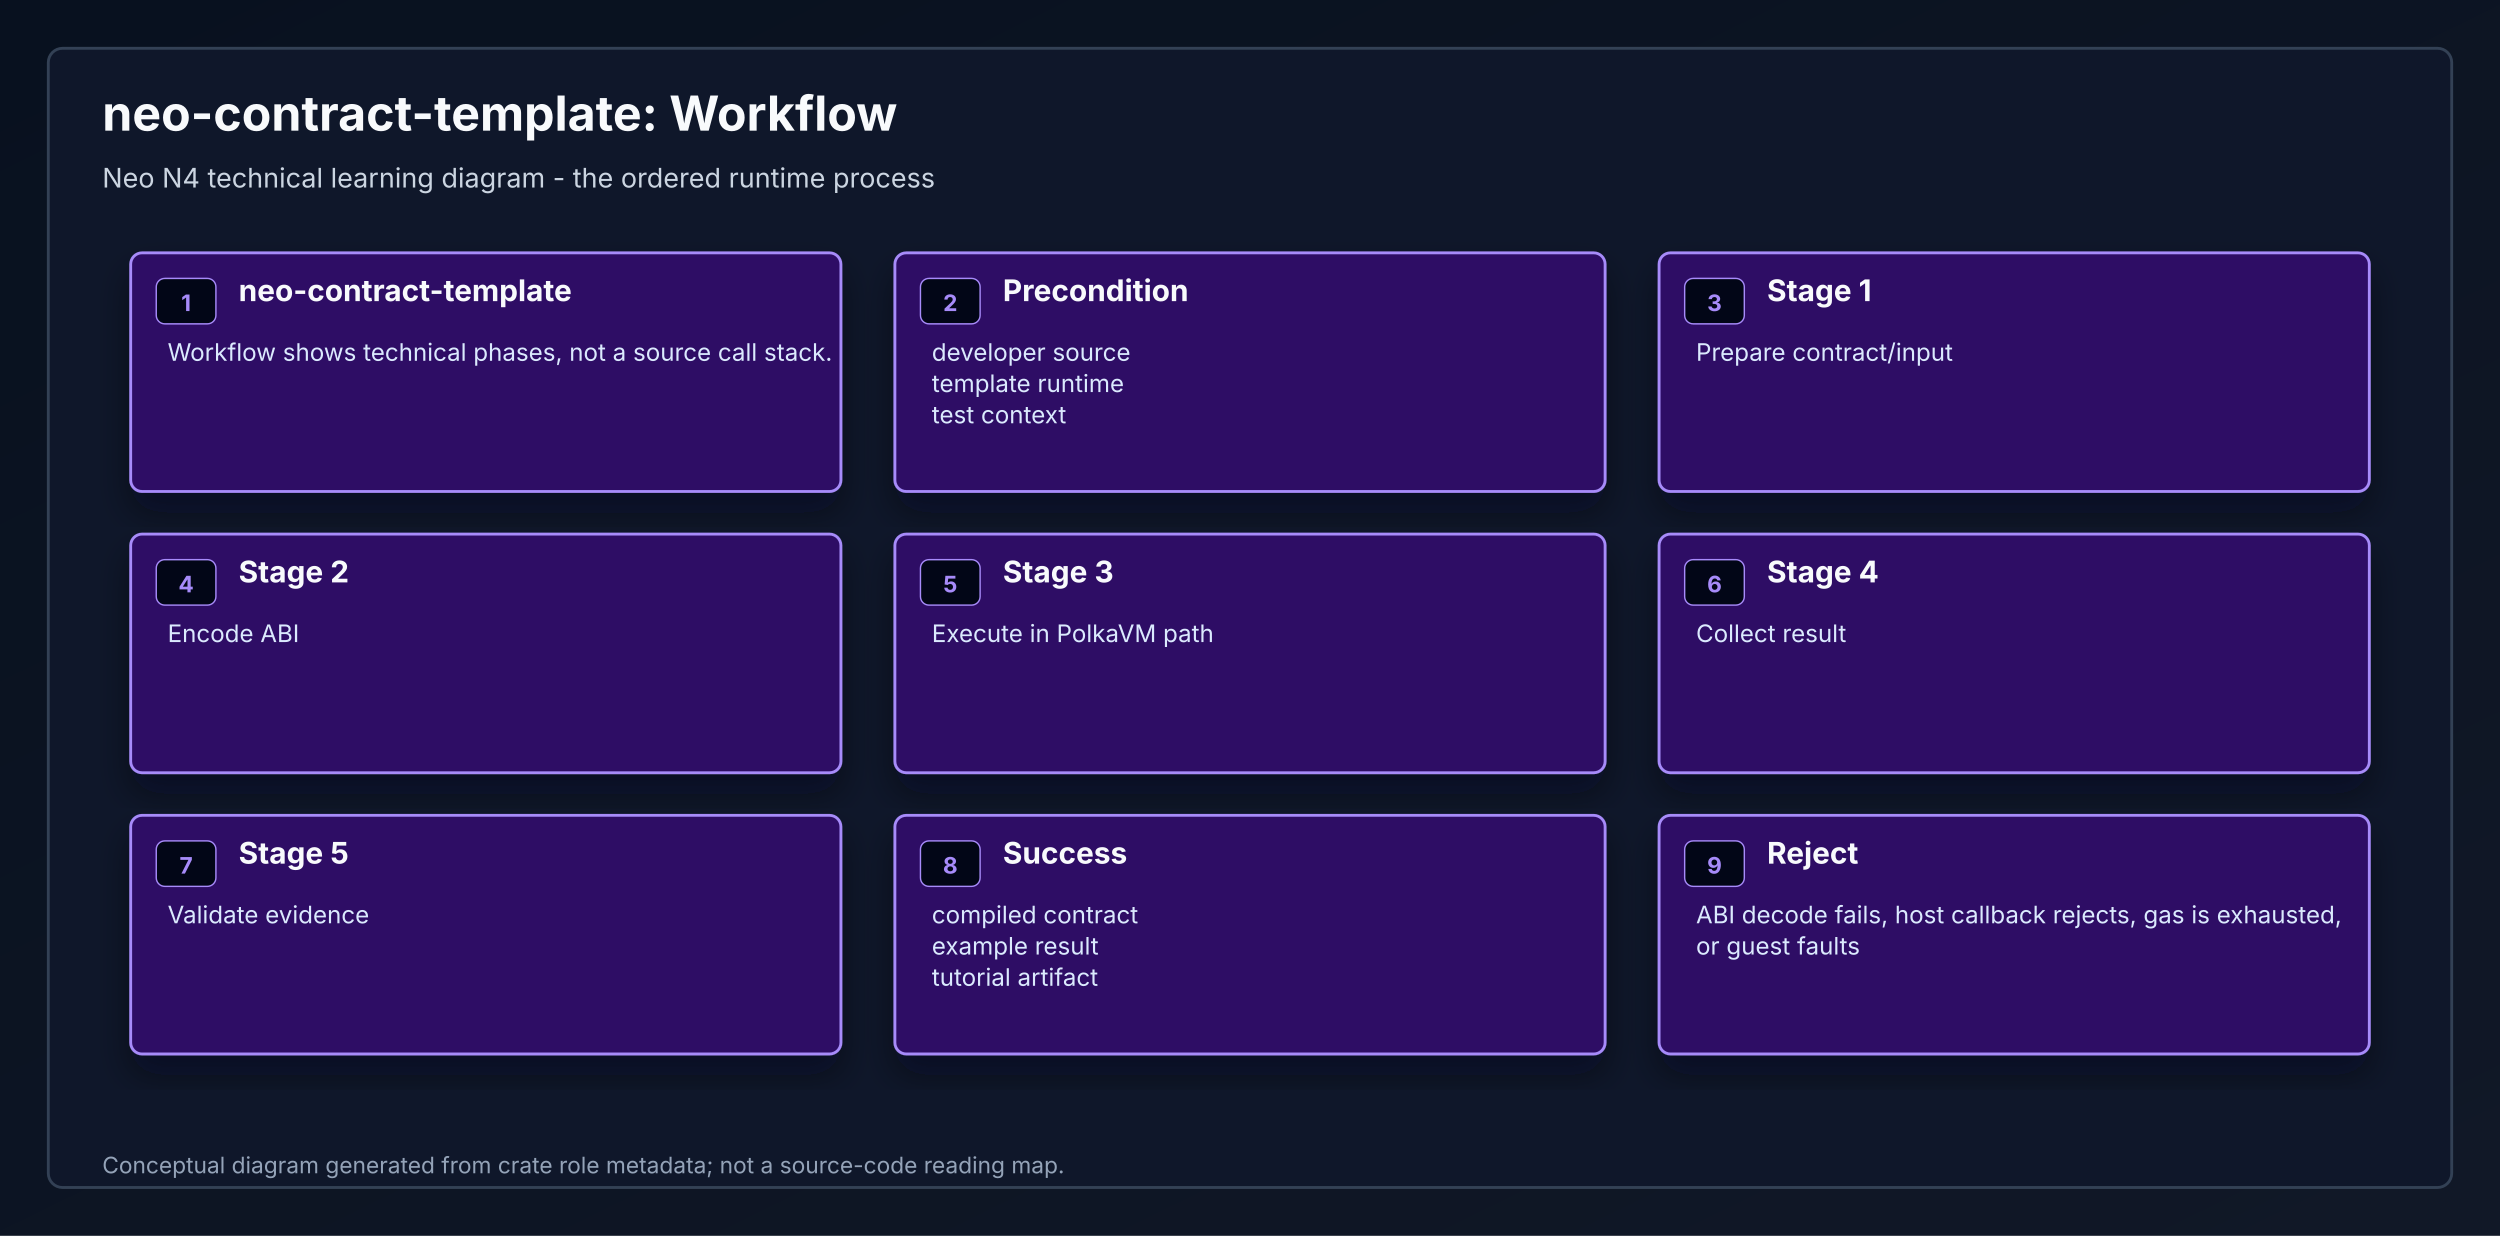
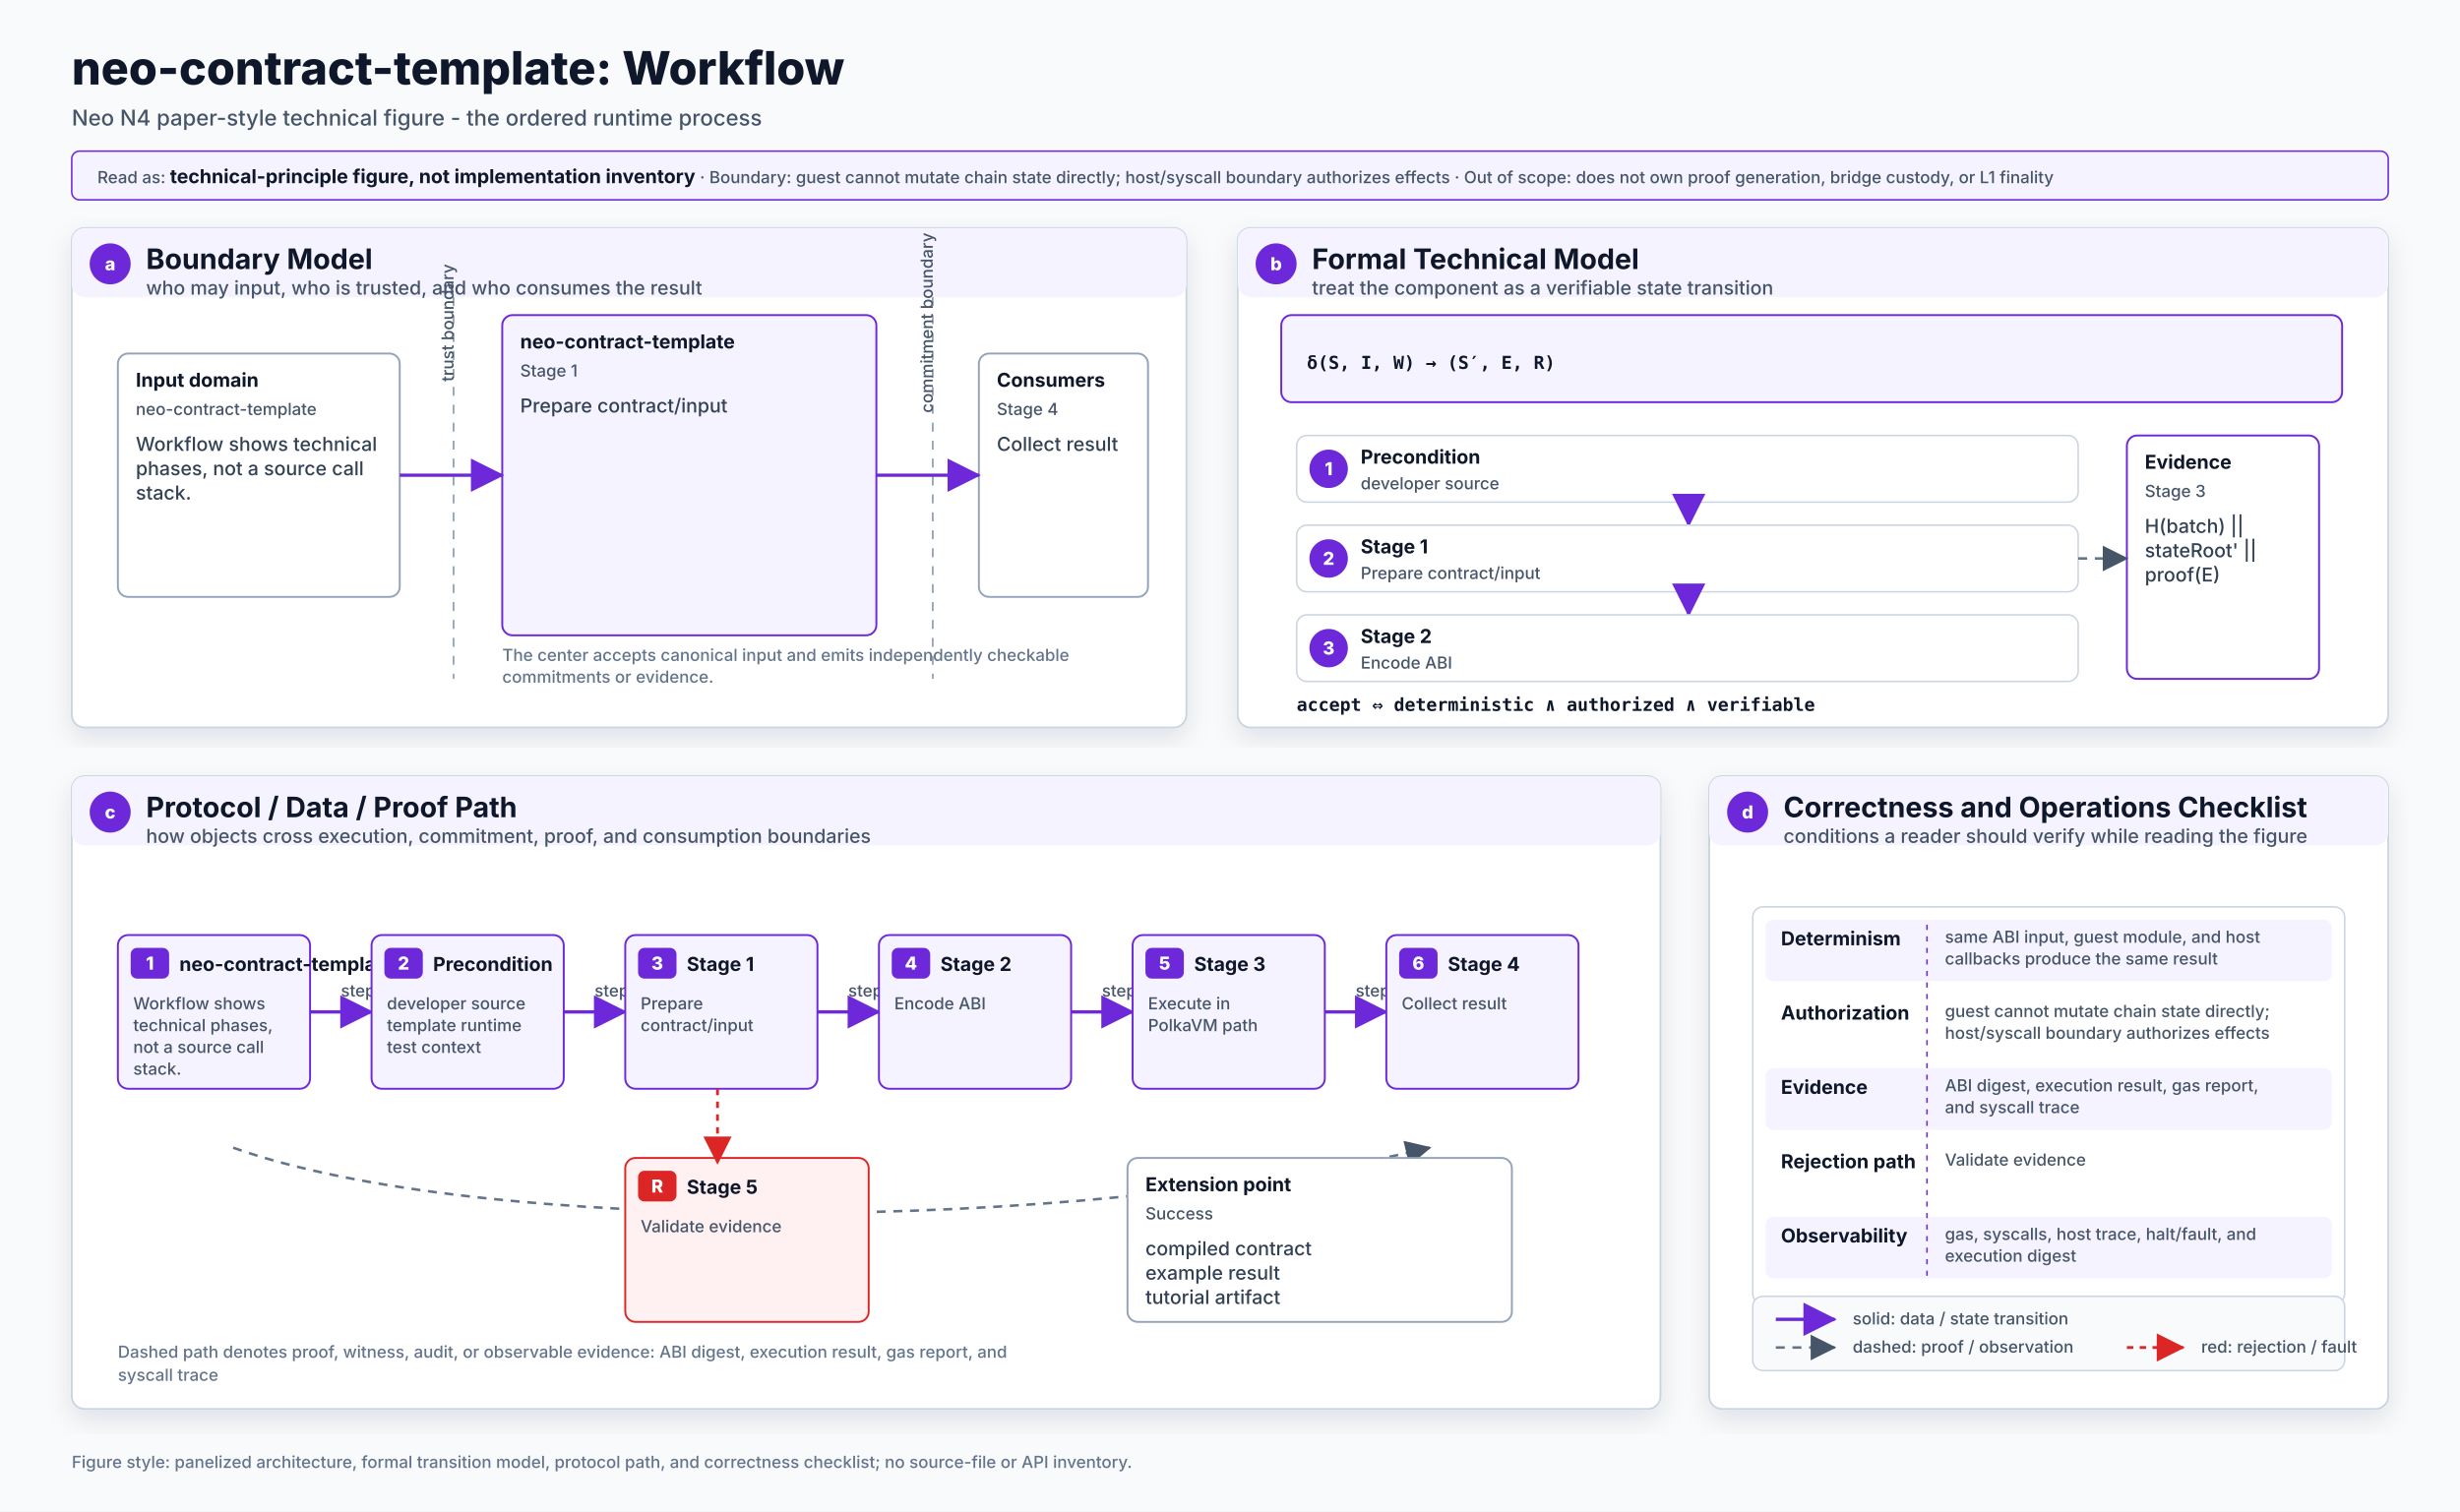
- <svg xmlns="http://www.w3.org/2000/svg" width="1760" height="870" viewBox="0 0 1760 870" role="img" aria-label="neo-contract-template Workflow">
+ <svg xmlns="http://www.w3.org/2000/svg" width="1920" height="1180" viewBox="0 0 1920 1180" role="img" aria-label="neo-contract-template Workflow">
  <defs>
-     <linearGradient id="bg" x1="0" y1="0" x2="1" y2="1">
-       <stop offset="0%" stop-color="#08111f" />
-       <stop offset="100%" stop-color="#111827" />
-     </linearGradient>
-     <filter id="shadow" x="-15%" y="-15%" width="130%" height="130%">
-       <feDropShadow dx="0" dy="14" stdDeviation="12" flood-color="#020617" flood-opacity="0.42" />
+     <marker id="arrow" viewBox="0 0 10 10" refX="9.4" refY="5" markerWidth="10" markerHeight="10" orient="auto">
+       <path d="M0,0 L10,5 L0,10 Z" fill="#475569" />
+     </marker>
+     <marker id="arrowAccent" viewBox="0 0 10 10" refX="9.4" refY="5" markerWidth="10" markerHeight="10" orient="auto">
+       <path d="M0,0 L10,5 L0,10 Z" fill="#6d28d9" />
+     </marker>
+     <marker id="arrowFault" viewBox="0 0 10 10" refX="9.4" refY="5" markerWidth="10" markerHeight="10" orient="auto">
+       <path d="M0,0 L10,5 L0,10 Z" fill="#dc2626" />
+     </marker>
+     <filter id="paperShadow" x="-3%" y="-4%" width="106%" height="108%">
+       <feDropShadow dx="0" dy="8" stdDeviation="10" flood-color="#0f172a" flood-opacity="0.10" />
    </filter>
+     <style>
+ .bg{fill:#f8fafc}.panel{fill:#ffffff;stroke:#cbd5e1;stroke-width:1.5;filter:url(#paperShadow)}
+ .panelTitle{font:700 22px 'Inter','Segoe UI',Arial,sans-serif;fill:#0f172a}.panelSub{font:500 15px 'Inter','Segoe UI',Arial,sans-serif;fill:#475569}
+ .title{font:800 36px 'Inter','Segoe UI',Arial,sans-serif;fill:#0f172a}.subtitle{font:500 17px 'Inter','Segoe UI',Arial,sans-serif;fill:#475569}
+ .small{font:500 13px 'Inter','Segoe UI',Arial,sans-serif;fill:#475569}.body{font:500 15px 'Inter','Segoe UI',Arial,sans-serif;fill:#334155}
+ .bodyStrong{font:750 15px 'Inter','Segoe UI',Arial,sans-serif;fill:#0f172a}.mono{font:650 14px 'Cascadia Mono','SFMono-Regular',Consolas,monospace;fill:#0f172a}
+ .label{font:800 14px 'Inter','Segoe UI',Arial,sans-serif;fill:#ffffff}.caption{font:500 13px 'Inter','Segoe UI',Arial,sans-serif;fill:#64748b}
+ .arrow{stroke:#475569;stroke-width:2.2;fill:none;marker-end:url(#arrow)}.arrowAccent{stroke:#6d28d9;stroke-width:2.6;fill:none;marker-end:url(#arrowAccent)}.arrowDash{stroke:#64748b;stroke-width:2;fill:none;stroke-dasharray:7 6;marker-end:url(#arrow)}.arrowFault{stroke:#dc2626;stroke-width:2.2;fill:none;stroke-dasharray:5 5;marker-end:url(#arrowFault)}
+ </style>
  </defs>
-   <rect width="1760" height="100%" fill="url(#bg)" />
-   <rect x="34" y="34" width="1692" height="802" rx="10" fill="#0f172a" stroke="#334155" stroke-width="2" />
-   <text x="72" y="92" fill="#f8fafc" font-family="Inter,Segoe UI,Arial,sans-serif" font-size="34" font-weight="700">neo-contract-template: Workflow</text>
-   <text x="72" y="132" fill="#cbd5e1" font-family="Inter,Segoe UI,Arial,sans-serif" font-size="19">Neo N4 technical learning diagram - the ordered runtime process</text>
-   <rect x="92" y="178" width="500" height="168" rx="8" fill="#2e1065" stroke="#a78bfa" stroke-width="2" filter="url(#shadow)" />
-   <rect x="110" y="196" width="42" height="32" rx="6" fill="#020617" stroke="#a78bfa" stroke-width="1" />
-   <text x="131" y="219" text-anchor="middle" fill="#a78bfa" font-family="Inter,Segoe UI,Arial,sans-serif" font-size="16" font-weight="700">1</text>
-   <text x="168" y="212" fill="#f8fafc" font-family="Inter,Segoe UI,Arial,sans-serif" font-size="21" font-weight="700">neo-contract-template</text>
-   <text x="118" y="254" fill="#dbeafe" font-family="Inter,Segoe UI,Arial,sans-serif" font-size="17">Workflow shows technical phases, not a source call stack.</text>
-   <rect x="630" y="178" width="500" height="168" rx="8" fill="#2e1065" stroke="#a78bfa" stroke-width="2" filter="url(#shadow)" />
-   <rect x="648" y="196" width="42" height="32" rx="6" fill="#020617" stroke="#a78bfa" stroke-width="1" />
-   <text x="669" y="219" text-anchor="middle" fill="#a78bfa" font-family="Inter,Segoe UI,Arial,sans-serif" font-size="16" font-weight="700">2</text>
-   <text x="706" y="212" fill="#f8fafc" font-family="Inter,Segoe UI,Arial,sans-serif" font-size="21" font-weight="700">Precondition</text>
-   <text x="656" y="254" fill="#dbeafe" font-family="Inter,Segoe UI,Arial,sans-serif" font-size="17">developer source</text>
-   <text x="656" y="276" fill="#dbeafe" font-family="Inter,Segoe UI,Arial,sans-serif" font-size="17">template runtime</text>
-   <text x="656" y="298" fill="#dbeafe" font-family="Inter,Segoe UI,Arial,sans-serif" font-size="17">test context</text>
-   <rect x="1168" y="178" width="500" height="168" rx="8" fill="#2e1065" stroke="#a78bfa" stroke-width="2" filter="url(#shadow)" />
-   <rect x="1186" y="196" width="42" height="32" rx="6" fill="#020617" stroke="#a78bfa" stroke-width="1" />
-   <text x="1207" y="219" text-anchor="middle" fill="#a78bfa" font-family="Inter,Segoe UI,Arial,sans-serif" font-size="16" font-weight="700">3</text>
-   <text x="1244" y="212" fill="#f8fafc" font-family="Inter,Segoe UI,Arial,sans-serif" font-size="21" font-weight="700">Stage 1</text>
-   <text x="1194" y="254" fill="#dbeafe" font-family="Inter,Segoe UI,Arial,sans-serif" font-size="17">Prepare contract/input</text>
-   <rect x="92" y="376" width="500" height="168" rx="8" fill="#2e1065" stroke="#a78bfa" stroke-width="2" filter="url(#shadow)" />
-   <rect x="110" y="394" width="42" height="32" rx="6" fill="#020617" stroke="#a78bfa" stroke-width="1" />
-   <text x="131" y="417" text-anchor="middle" fill="#a78bfa" font-family="Inter,Segoe UI,Arial,sans-serif" font-size="16" font-weight="700">4</text>
-   <text x="168" y="410" fill="#f8fafc" font-family="Inter,Segoe UI,Arial,sans-serif" font-size="21" font-weight="700">Stage 2</text>
-   <text x="118" y="452" fill="#dbeafe" font-family="Inter,Segoe UI,Arial,sans-serif" font-size="17">Encode ABI</text>
-   <rect x="630" y="376" width="500" height="168" rx="8" fill="#2e1065" stroke="#a78bfa" stroke-width="2" filter="url(#shadow)" />
-   <rect x="648" y="394" width="42" height="32" rx="6" fill="#020617" stroke="#a78bfa" stroke-width="1" />
-   <text x="669" y="417" text-anchor="middle" fill="#a78bfa" font-family="Inter,Segoe UI,Arial,sans-serif" font-size="16" font-weight="700">5</text>
-   <text x="706" y="410" fill="#f8fafc" font-family="Inter,Segoe UI,Arial,sans-serif" font-size="21" font-weight="700">Stage 3</text>
-   <text x="656" y="452" fill="#dbeafe" font-family="Inter,Segoe UI,Arial,sans-serif" font-size="17">Execute in PolkaVM path</text>
-   <rect x="1168" y="376" width="500" height="168" rx="8" fill="#2e1065" stroke="#a78bfa" stroke-width="2" filter="url(#shadow)" />
-   <rect x="1186" y="394" width="42" height="32" rx="6" fill="#020617" stroke="#a78bfa" stroke-width="1" />
-   <text x="1207" y="417" text-anchor="middle" fill="#a78bfa" font-family="Inter,Segoe UI,Arial,sans-serif" font-size="16" font-weight="700">6</text>
-   <text x="1244" y="410" fill="#f8fafc" font-family="Inter,Segoe UI,Arial,sans-serif" font-size="21" font-weight="700">Stage 4</text>
-   <text x="1194" y="452" fill="#dbeafe" font-family="Inter,Segoe UI,Arial,sans-serif" font-size="17">Collect result</text>
-   <rect x="92" y="574" width="500" height="168" rx="8" fill="#2e1065" stroke="#a78bfa" stroke-width="2" filter="url(#shadow)" />
-   <rect x="110" y="592" width="42" height="32" rx="6" fill="#020617" stroke="#a78bfa" stroke-width="1" />
-   <text x="131" y="615" text-anchor="middle" fill="#a78bfa" font-family="Inter,Segoe UI,Arial,sans-serif" font-size="16" font-weight="700">7</text>
-   <text x="168" y="608" fill="#f8fafc" font-family="Inter,Segoe UI,Arial,sans-serif" font-size="21" font-weight="700">Stage 5</text>
-   <text x="118" y="650" fill="#dbeafe" font-family="Inter,Segoe UI,Arial,sans-serif" font-size="17">Validate evidence</text>
-   <rect x="630" y="574" width="500" height="168" rx="8" fill="#2e1065" stroke="#a78bfa" stroke-width="2" filter="url(#shadow)" />
-   <rect x="648" y="592" width="42" height="32" rx="6" fill="#020617" stroke="#a78bfa" stroke-width="1" />
-   <text x="669" y="615" text-anchor="middle" fill="#a78bfa" font-family="Inter,Segoe UI,Arial,sans-serif" font-size="16" font-weight="700">8</text>
-   <text x="706" y="608" fill="#f8fafc" font-family="Inter,Segoe UI,Arial,sans-serif" font-size="21" font-weight="700">Success</text>
-   <text x="656" y="650" fill="#dbeafe" font-family="Inter,Segoe UI,Arial,sans-serif" font-size="17">compiled contract</text>
-   <text x="656" y="672" fill="#dbeafe" font-family="Inter,Segoe UI,Arial,sans-serif" font-size="17">example result</text>
-   <text x="656" y="694" fill="#dbeafe" font-family="Inter,Segoe UI,Arial,sans-serif" font-size="17">tutorial artifact</text>
-   <rect x="1168" y="574" width="500" height="168" rx="8" fill="#2e1065" stroke="#a78bfa" stroke-width="2" filter="url(#shadow)" />
-   <rect x="1186" y="592" width="42" height="32" rx="6" fill="#020617" stroke="#a78bfa" stroke-width="1" />
-   <text x="1207" y="615" text-anchor="middle" fill="#a78bfa" font-family="Inter,Segoe UI,Arial,sans-serif" font-size="16" font-weight="700">9</text>
-   <text x="1244" y="608" fill="#f8fafc" font-family="Inter,Segoe UI,Arial,sans-serif" font-size="21" font-weight="700">Reject</text>
-   <text x="1194" y="650" fill="#dbeafe" font-family="Inter,Segoe UI,Arial,sans-serif" font-size="17">ABI decode fails, host callback rejects, gas is exhausted,</text>
-   <text x="1194" y="672" fill="#dbeafe" font-family="Inter,Segoe UI,Arial,sans-serif" font-size="17">or guest faults</text>
-   <text x="72" y="826" fill="#94a3b8" font-family="Inter,Segoe UI,Arial,sans-serif" font-size="16">Conceptual diagram generated from crate role metadata; not a source-code reading map.</text>
+   <rect class="bg" width="1920" height="1180" />
+   <text x="56" y="66" class="title">neo-contract-template: Workflow</text>
+   <text x="56" y="98" class="subtitle">Neo N4 paper-style technical figure - the ordered runtime process</text>
+   <rect x="56" y="118" width="1808" height="38" rx="6" fill="#f5f3ff" stroke="#6d28d9" stroke-width="1.2" />
+   <text x="76" y="143" class="small">Read as: <tspan class="bodyStrong">technical-principle figure, not implementation inventory</tspan> · Boundary: guest cannot mutate chain state directly; host/syscall boundary authorizes effects · Out of scope: does not own proof generation, bridge custody, or L1 finality</text>
+   <rect x="56" y="178" width="870" height="390" rx="10" class="panel" />
+   <rect x="56" y="178" width="870" height="54" rx="10" fill="#f5f3ff" stroke="#cbd5e1" stroke-width="0" />
+   <circle cx="86" cy="206" r="16" fill="#6d28d9" />
+   <text x="86" y="211" text-anchor="middle" class="label">a</text>
+   <text x="114" y="210" class="panelTitle">Boundary Model</text>
+   <text x="114" y="230" class="panelSub">who may input, who is trusted, and who consumes the result</text>
+   <rect x="966" y="178" width="898" height="390" rx="10" class="panel" />
+   <rect x="966" y="178" width="898" height="54" rx="10" fill="#f5f3ff" stroke="#cbd5e1" stroke-width="0" />
+   <circle cx="996" cy="206" r="16" fill="#6d28d9" />
+   <text x="996" y="211" text-anchor="middle" class="label">b</text>
+   <text x="1024" y="210" class="panelTitle">Formal Technical Model</text>
+   <text x="1024" y="230" class="panelSub">treat the component as a verifiable state transition</text>
+   <rect x="56" y="606" width="1240" height="494" rx="10" class="panel" />
+   <rect x="56" y="606" width="1240" height="54" rx="10" fill="#f5f3ff" stroke="#cbd5e1" stroke-width="0" />
+   <circle cx="86" cy="634" r="16" fill="#6d28d9" />
+   <text x="86" y="639" text-anchor="middle" class="label">c</text>
+   <text x="114" y="638" class="panelTitle">Protocol / Data / Proof Path</text>
+   <text x="114" y="658" class="panelSub">how objects cross execution, commitment, proof, and consumption boundaries</text>
+   <rect x="1334" y="606" width="530" height="494" rx="10" class="panel" />
+   <rect x="1334" y="606" width="530" height="54" rx="10" fill="#f5f3ff" stroke="#cbd5e1" stroke-width="0" />
+   <circle cx="1364" cy="634" r="16" fill="#6d28d9" />
+   <text x="1364" y="639" text-anchor="middle" class="label">d</text>
+   <text x="1392" y="638" class="panelTitle">Correctness and Operations Checklist</text>
+   <text x="1392" y="658" class="panelSub">conditions a reader should verify while reading the figure</text>
+   <rect x="92" y="276" width="220" height="190" rx="8" fill="#ffffff" stroke="#94a3b8" stroke-width="1.5" />
+   <text x="106" y="302" class="bodyStrong">Input domain</text>
+   <text x="106" y="324" class="small">neo-contract-template</text>
+   <text x="106" y="352" class="body">Workflow shows technical</text>
+   <text x="106" y="371" class="body">phases, not a source call</text>
+   <text x="106" y="390" class="body">stack.</text>
+   <line x1="354" y1="232" x2="354" y2="530" stroke="#94a3b8" stroke-width="1.4" stroke-dasharray="7 7" />
+   <text x="354" y="252" class="small" text-anchor="middle" transform="rotate(-90 354 252)">trust boundary</text>
+   <rect x="392" y="246" width="292" height="250" rx="8" fill="#f5f3ff" stroke="#6d28d9" stroke-width="1.5" />
+   <text x="406" y="272" class="bodyStrong">neo-contract-template</text>
+   <text x="406" y="294" class="small">Stage 1</text>
+   <text x="406" y="322" class="body">Prepare contract/input</text>
+   <line x1="728" y1="232" x2="728" y2="530" stroke="#94a3b8" stroke-width="1.4" stroke-dasharray="7 7" />
+   <text x="728" y="252" class="small" text-anchor="middle" transform="rotate(-90 728 252)">commitment boundary</text>
+   <rect x="764" y="276" width="132" height="190" rx="8" fill="#ffffff" stroke="#94a3b8" stroke-width="1.5" />
+   <text x="778" y="302" class="bodyStrong">Consumers</text>
+   <text x="778" y="324" class="small">Stage 4</text>
+   <text x="778" y="352" class="body">Collect result</text>
+   <path class="arrowAccent" d="M312 371 C338 371 358 371 392 371" />
+   <path class="arrowAccent" d="M684 371 C706 371 730 371 764 371" />
+   <text x="392" y="516" class="caption">The center accepts canonical input and emits independently checkable</text>
+   <text x="392" y="533" class="caption">commitments or evidence.</text>
+   <rect x="1000" y="246" width="828" height="68" rx="8" fill="#f5f3ff" stroke="#6d28d9" stroke-width="1.5" />
+   <text x="1020" y="288" class="mono">δ(S, I, W) → (S′, E, R)</text>
+   <rect x="1012" y="340" width="610" height="52" rx="8" fill="#ffffff" stroke="#cbd5e1" stroke-width="1.2" />
+   <circle cx="1037" cy="366" r="15" fill="#6d28d9" />
+   <text x="1037" y="371" text-anchor="middle" class="label">1</text>
+   <text x="1062" y="362" class="bodyStrong">Precondition</text>
+   <text x="1062" y="382" class="small">developer source</text>
+   <path class="arrowAccent" d="M1318 392 L1318 410" />
+   <rect x="1012" y="410" width="610" height="52" rx="8" fill="#ffffff" stroke="#cbd5e1" stroke-width="1.2" />
+   <circle cx="1037" cy="436" r="15" fill="#6d28d9" />
+   <text x="1037" y="441" text-anchor="middle" class="label">2</text>
+   <text x="1062" y="432" class="bodyStrong">Stage 1</text>
+   <text x="1062" y="452" class="small">Prepare contract/input</text>
+   <path class="arrowAccent" d="M1318 462 L1318 480" />
+   <rect x="1012" y="480" width="610" height="52" rx="8" fill="#ffffff" stroke="#cbd5e1" stroke-width="1.2" />
+   <circle cx="1037" cy="506" r="15" fill="#6d28d9" />
+   <text x="1037" y="511" text-anchor="middle" class="label">3</text>
+   <text x="1062" y="502" class="bodyStrong">Stage 2</text>
+   <text x="1062" y="522" class="small">Encode ABI</text>
+   <rect x="1660" y="340" width="150" height="190" rx="8" fill="#ffffff" stroke="#6d28d9" stroke-width="1.5" />
+   <text x="1674" y="366" class="bodyStrong">Evidence</text>
+   <text x="1674" y="388" class="small">Stage 3</text>
+   <text x="1674" y="416" class="body">H(batch) ||</text>
+   <text x="1674" y="435" class="body">stateRoot' ||</text>
+   <text x="1674" y="454" class="body">proof(E)</text>
+   <path class="arrowDash" d="M1622 436 C1642 436 1648 436 1660 436" />
+   <text x="1012" y="555" class="mono">accept ⇔ deterministic ∧ authorized ∧ verifiable</text>
+   <rect x="92" y="730" width="150" height="120" rx="8" fill="#f5f3ff" stroke="#6d28d9" stroke-width="1.5" />
+   <rect x="102" y="740" width="30" height="24" rx="5" fill="#6d28d9" />
+   <text x="117" y="757" text-anchor="middle" class="label">1</text>
+   <text x="140" y="758" class="bodyStrong">neo-contract-template</text>
+   <text x="104" y="788" class="small">Workflow shows</text>
+   <text x="104" y="805" class="small">technical phases,</text>
+   <text x="104" y="822" class="small">not a source call</text>
+   <text x="104" y="839" class="small">stack.</text>
+   <path class="arrowAccent" d="M242 790 L290 790" />
+   <text x="266" y="778" class="small">step 1</text>
+   <rect x="290" y="730" width="150" height="120" rx="8" fill="#f5f3ff" stroke="#6d28d9" stroke-width="1.5" />
+   <rect x="300" y="740" width="30" height="24" rx="5" fill="#6d28d9" />
+   <text x="315" y="757" text-anchor="middle" class="label">2</text>
+   <text x="338" y="758" class="bodyStrong">Precondition</text>
+   <text x="302" y="788" class="small">developer source</text>
+   <text x="302" y="805" class="small">template runtime</text>
+   <text x="302" y="822" class="small">test context</text>
+   <path class="arrowAccent" d="M440 790 L488 790" />
+   <text x="464" y="778" class="small">step 2</text>
+   <rect x="488" y="730" width="150" height="120" rx="8" fill="#f5f3ff" stroke="#6d28d9" stroke-width="1.5" />
+   <rect x="498" y="740" width="30" height="24" rx="5" fill="#6d28d9" />
+   <text x="513" y="757" text-anchor="middle" class="label">3</text>
+   <text x="536" y="758" class="bodyStrong">Stage 1</text>
+   <text x="500" y="788" class="small">Prepare</text>
+   <text x="500" y="805" class="small">contract/input</text>
+   <path class="arrowAccent" d="M638 790 L686 790" />
+   <text x="662" y="778" class="small">step 3</text>
+   <rect x="686" y="730" width="150" height="120" rx="8" fill="#f5f3ff" stroke="#6d28d9" stroke-width="1.5" />
+   <rect x="696" y="740" width="30" height="24" rx="5" fill="#6d28d9" />
+   <text x="711" y="757" text-anchor="middle" class="label">4</text>
+   <text x="734" y="758" class="bodyStrong">Stage 2</text>
+   <text x="698" y="788" class="small">Encode ABI</text>
+   <path class="arrowAccent" d="M836 790 L884 790" />
+   <text x="860" y="778" class="small">step 4</text>
+   <rect x="884" y="730" width="150" height="120" rx="8" fill="#f5f3ff" stroke="#6d28d9" stroke-width="1.5" />
+   <rect x="894" y="740" width="30" height="24" rx="5" fill="#6d28d9" />
+   <text x="909" y="757" text-anchor="middle" class="label">5</text>
+   <text x="932" y="758" class="bodyStrong">Stage 3</text>
+   <text x="896" y="788" class="small">Execute in</text>
+   <text x="896" y="805" class="small">PolkaVM path</text>
+   <path class="arrowAccent" d="M1034 790 L1082 790" />
+   <text x="1058" y="778" class="small">step 5</text>
+   <rect x="1082" y="730" width="150" height="120" rx="8" fill="#f5f3ff" stroke="#6d28d9" stroke-width="1.5" />
+   <rect x="1092" y="740" width="30" height="24" rx="5" fill="#6d28d9" />
+   <text x="1107" y="757" text-anchor="middle" class="label">6</text>
+   <text x="1130" y="758" class="bodyStrong">Stage 4</text>
+   <text x="1094" y="788" class="small">Collect result</text>
+   <path class="arrowDash" d="M182 896 C372 964 832 964 1116 896" />
+   <rect x="488" y="904" width="190" height="128" rx="8" fill="#fff1f2" stroke="#dc2626" stroke-width="1.5" />
+   <rect x="498" y="914" width="30" height="24" rx="5" fill="#dc2626" />
+   <text x="513" y="931" text-anchor="middle" class="label">R</text>
+   <text x="536" y="932" class="bodyStrong">Stage 5</text>
+   <text x="500" y="962" class="small">Validate evidence</text>
+   <path class="arrowFault" d="M560 850 L560 908" />
+   <rect x="880" y="904" width="300" height="128" rx="8" fill="#ffffff" stroke="#94a3b8" stroke-width="1.5" />
+   <text x="894" y="930" class="bodyStrong">Extension point</text>
+   <text x="894" y="952" class="small">Success</text>
+   <text x="894" y="980" class="body">compiled contract</text>
+   <text x="894" y="999" class="body">example result</text>
+   <text x="894" y="1018" class="body">tutorial artifact</text>
+   <text x="92" y="1060" class="caption">Dashed path denotes proof, witness, audit, or observable evidence: ABI digest, execution result, gas report, and</text>
+   <text x="92" y="1078" class="caption">syscall trace</text>
+   <rect x="1368" y="708" width="462" height="310" rx="8" fill="#ffffff" stroke="#cbd5e1" stroke-width="1.2" />
+   <rect x="1378" y="718" width="442" height="48" rx="6" fill="#f5f3ff" />
+   <text x="1390" y="738" class="bodyStrong">Determinism</text>
+   <text x="1518" y="736" class="small">same ABI input, guest module, and host</text>
+   <text x="1518" y="753" class="small">callbacks produce the same result</text>
+   <rect x="1378" y="776" width="442" height="48" rx="6" fill="#ffffff" />
+   <text x="1390" y="796" class="bodyStrong">Authorization</text>
+   <text x="1518" y="794" class="small">guest cannot mutate chain state directly;</text>
+   <text x="1518" y="811" class="small">host/syscall boundary authorizes effects</text>
+   <rect x="1378" y="834" width="442" height="48" rx="6" fill="#f5f3ff" />
+   <text x="1390" y="854" class="bodyStrong">Evidence</text>
+   <text x="1518" y="852" class="small">ABI digest, execution result, gas report,</text>
+   <text x="1518" y="869" class="small">and syscall trace</text>
+   <rect x="1378" y="892" width="442" height="48" rx="6" fill="#ffffff" />
+   <text x="1390" y="912" class="bodyStrong">Rejection path</text>
+   <text x="1518" y="910" class="small">Validate evidence</text>
+   <rect x="1378" y="950" width="442" height="48" rx="6" fill="#f5f3ff" />
+   <text x="1390" y="970" class="bodyStrong">Observability</text>
+   <text x="1518" y="968" class="small">gas, syscalls, host trace, halt/fault, and</text>
+   <text x="1518" y="985" class="small">execution digest</text>
+   <line x1="1504" y1="722" x2="1504" y2="998" stroke="#6d28d9" stroke-width="1.2" stroke-dasharray="4 5" />
+   <rect x="1368" y="1012" width="462" height="58" rx="8" fill="#f8fafc" stroke="#cbd5e1" stroke-width="1.2" />
+   <line x1="1386" y1="1030" x2="1432" y2="1030" stroke="#6d28d9" stroke-width="2.6" marker-end="url(#arrowAccent)" />
+   <text x="1446" y="1034" class="small">solid: data / state transition</text>
+   <line x1="1386" y1="1052" x2="1432" y2="1052" stroke="#64748b" stroke-width="2" stroke-dasharray="7 6" marker-end="url(#arrow)" />
+   <text x="1446" y="1056" class="small">dashed: proof / observation</text>
+   <line x1="1660" y1="1052" x2="1704" y2="1052" stroke="#dc2626" stroke-width="2.2" stroke-dasharray="5 5" marker-end="url(#arrowFault)" />
+   <text x="1718" y="1056" class="small">red: rejection / fault</text>
+   <text x="56" y="1146" class="caption">Figure style: panelized architecture, formal transition model, protocol path, and correctness checklist; no source-file or API inventory.</text>
</svg>
